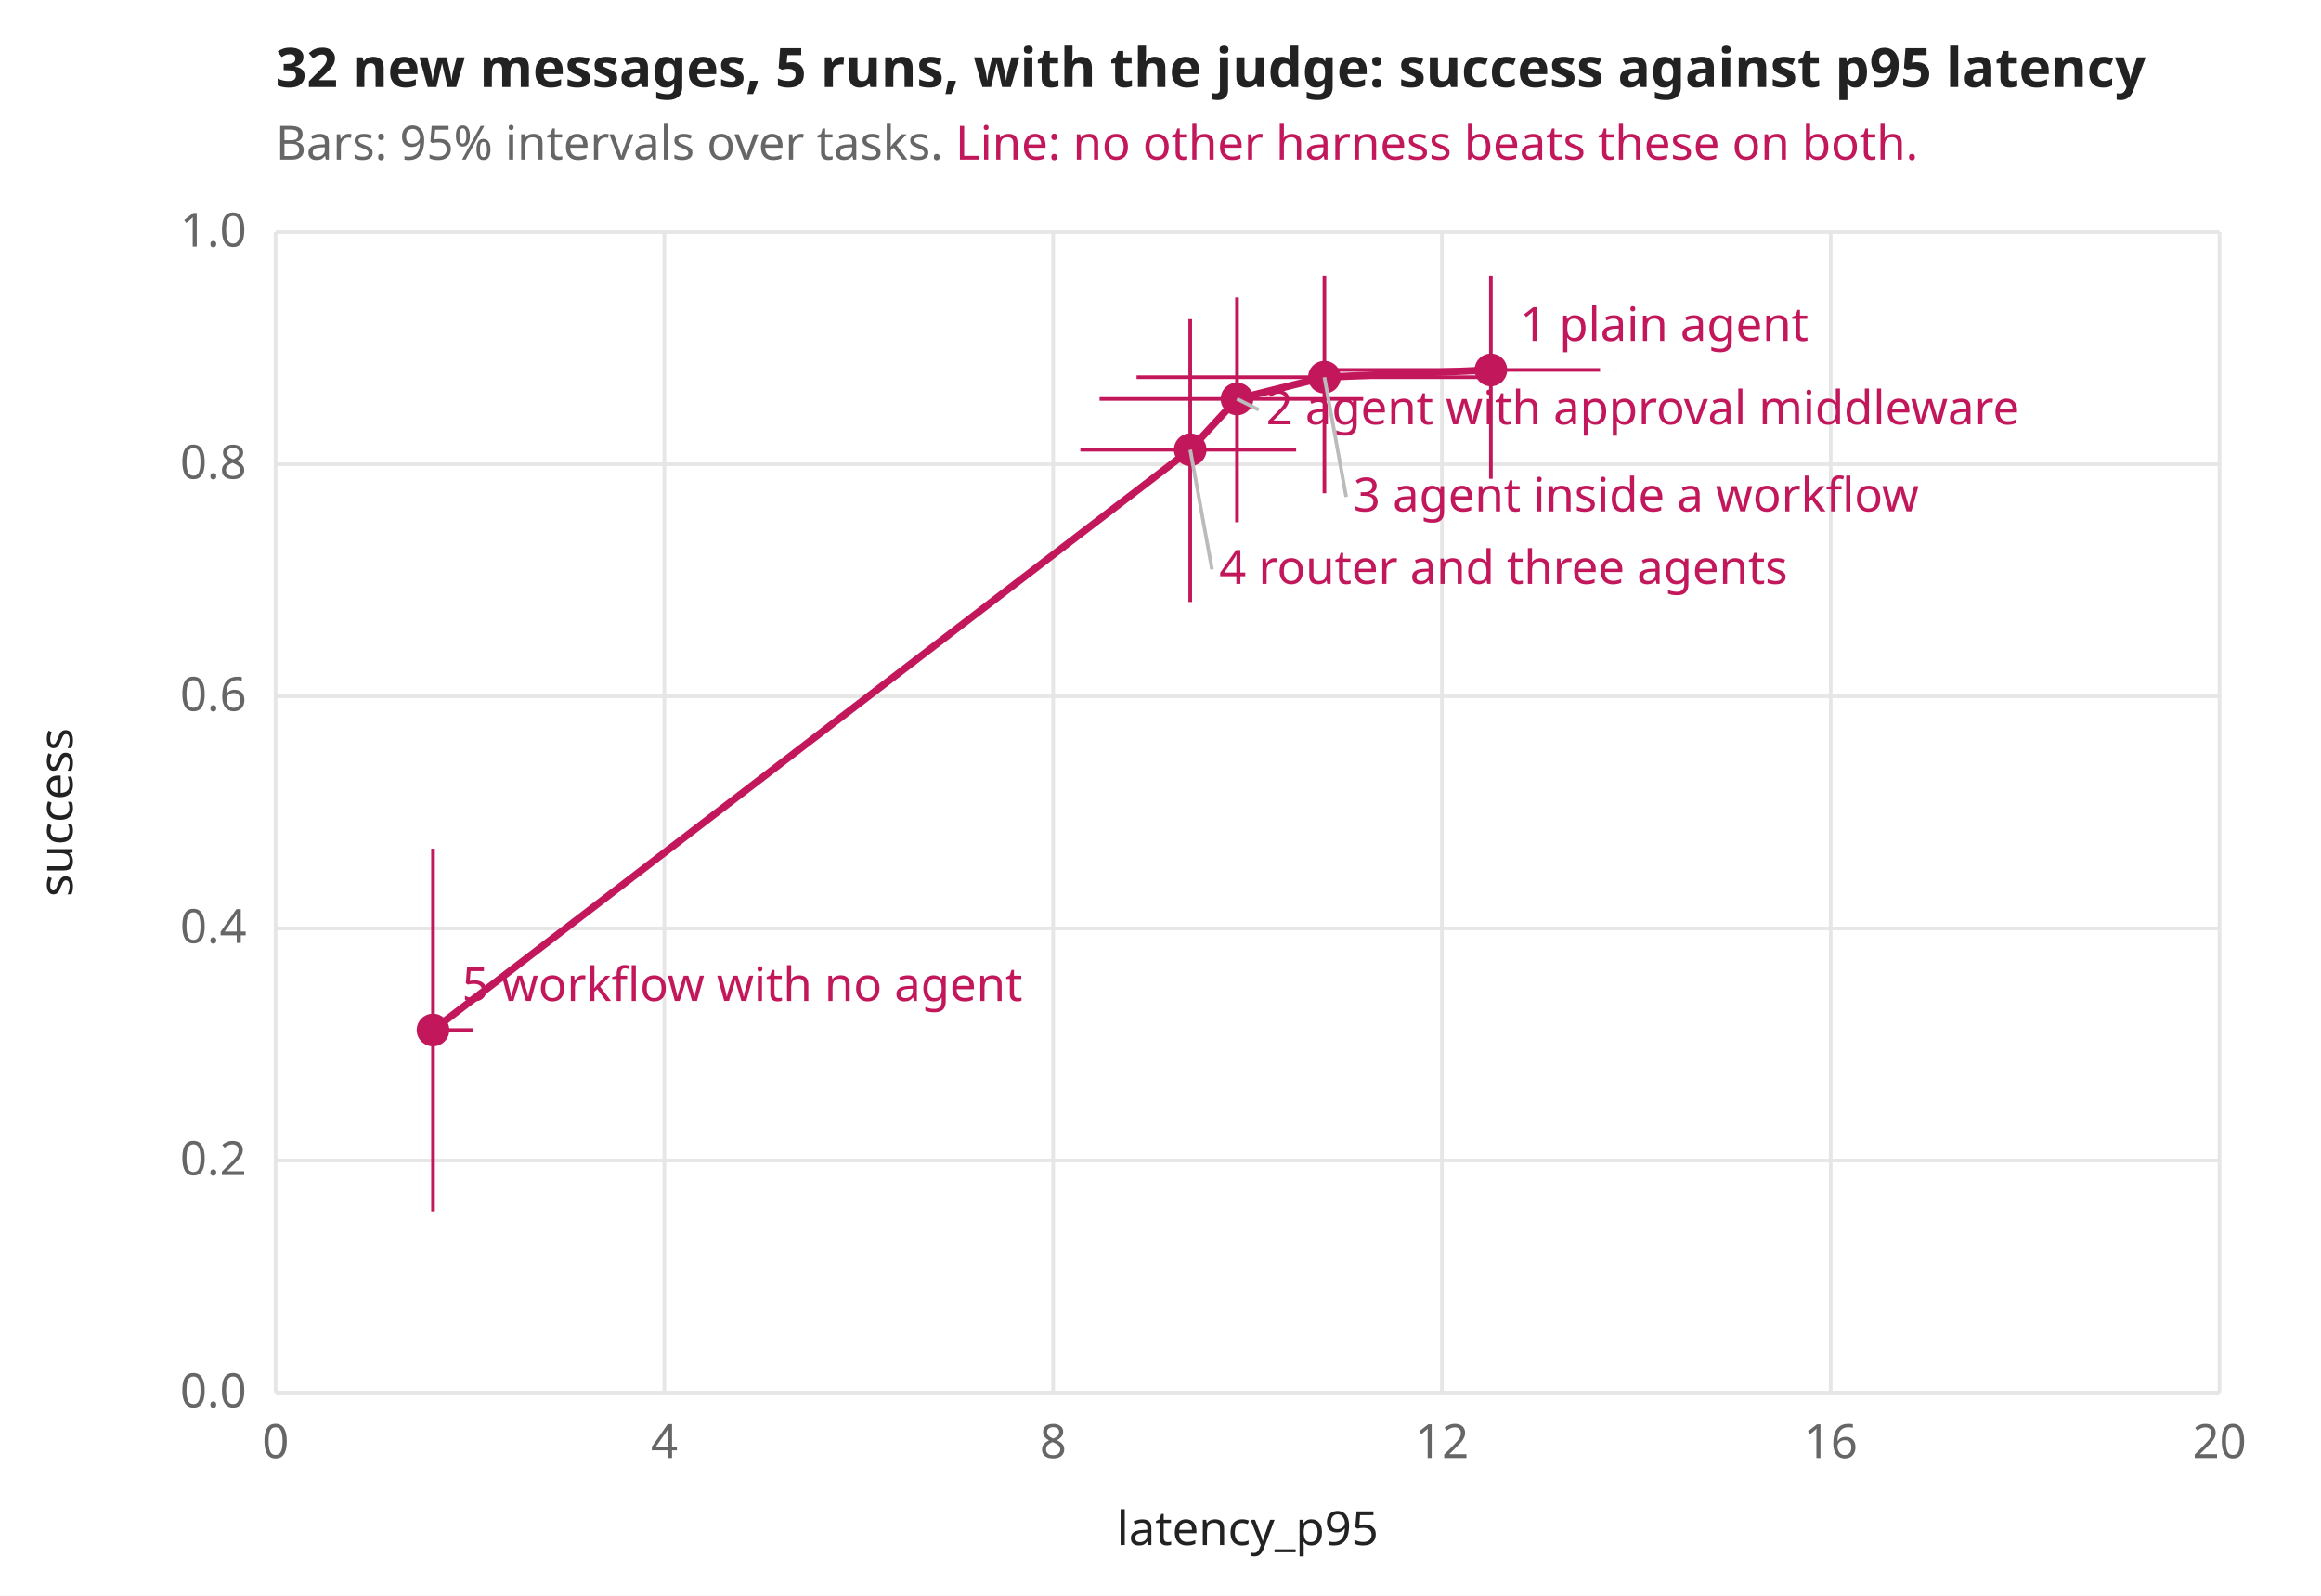
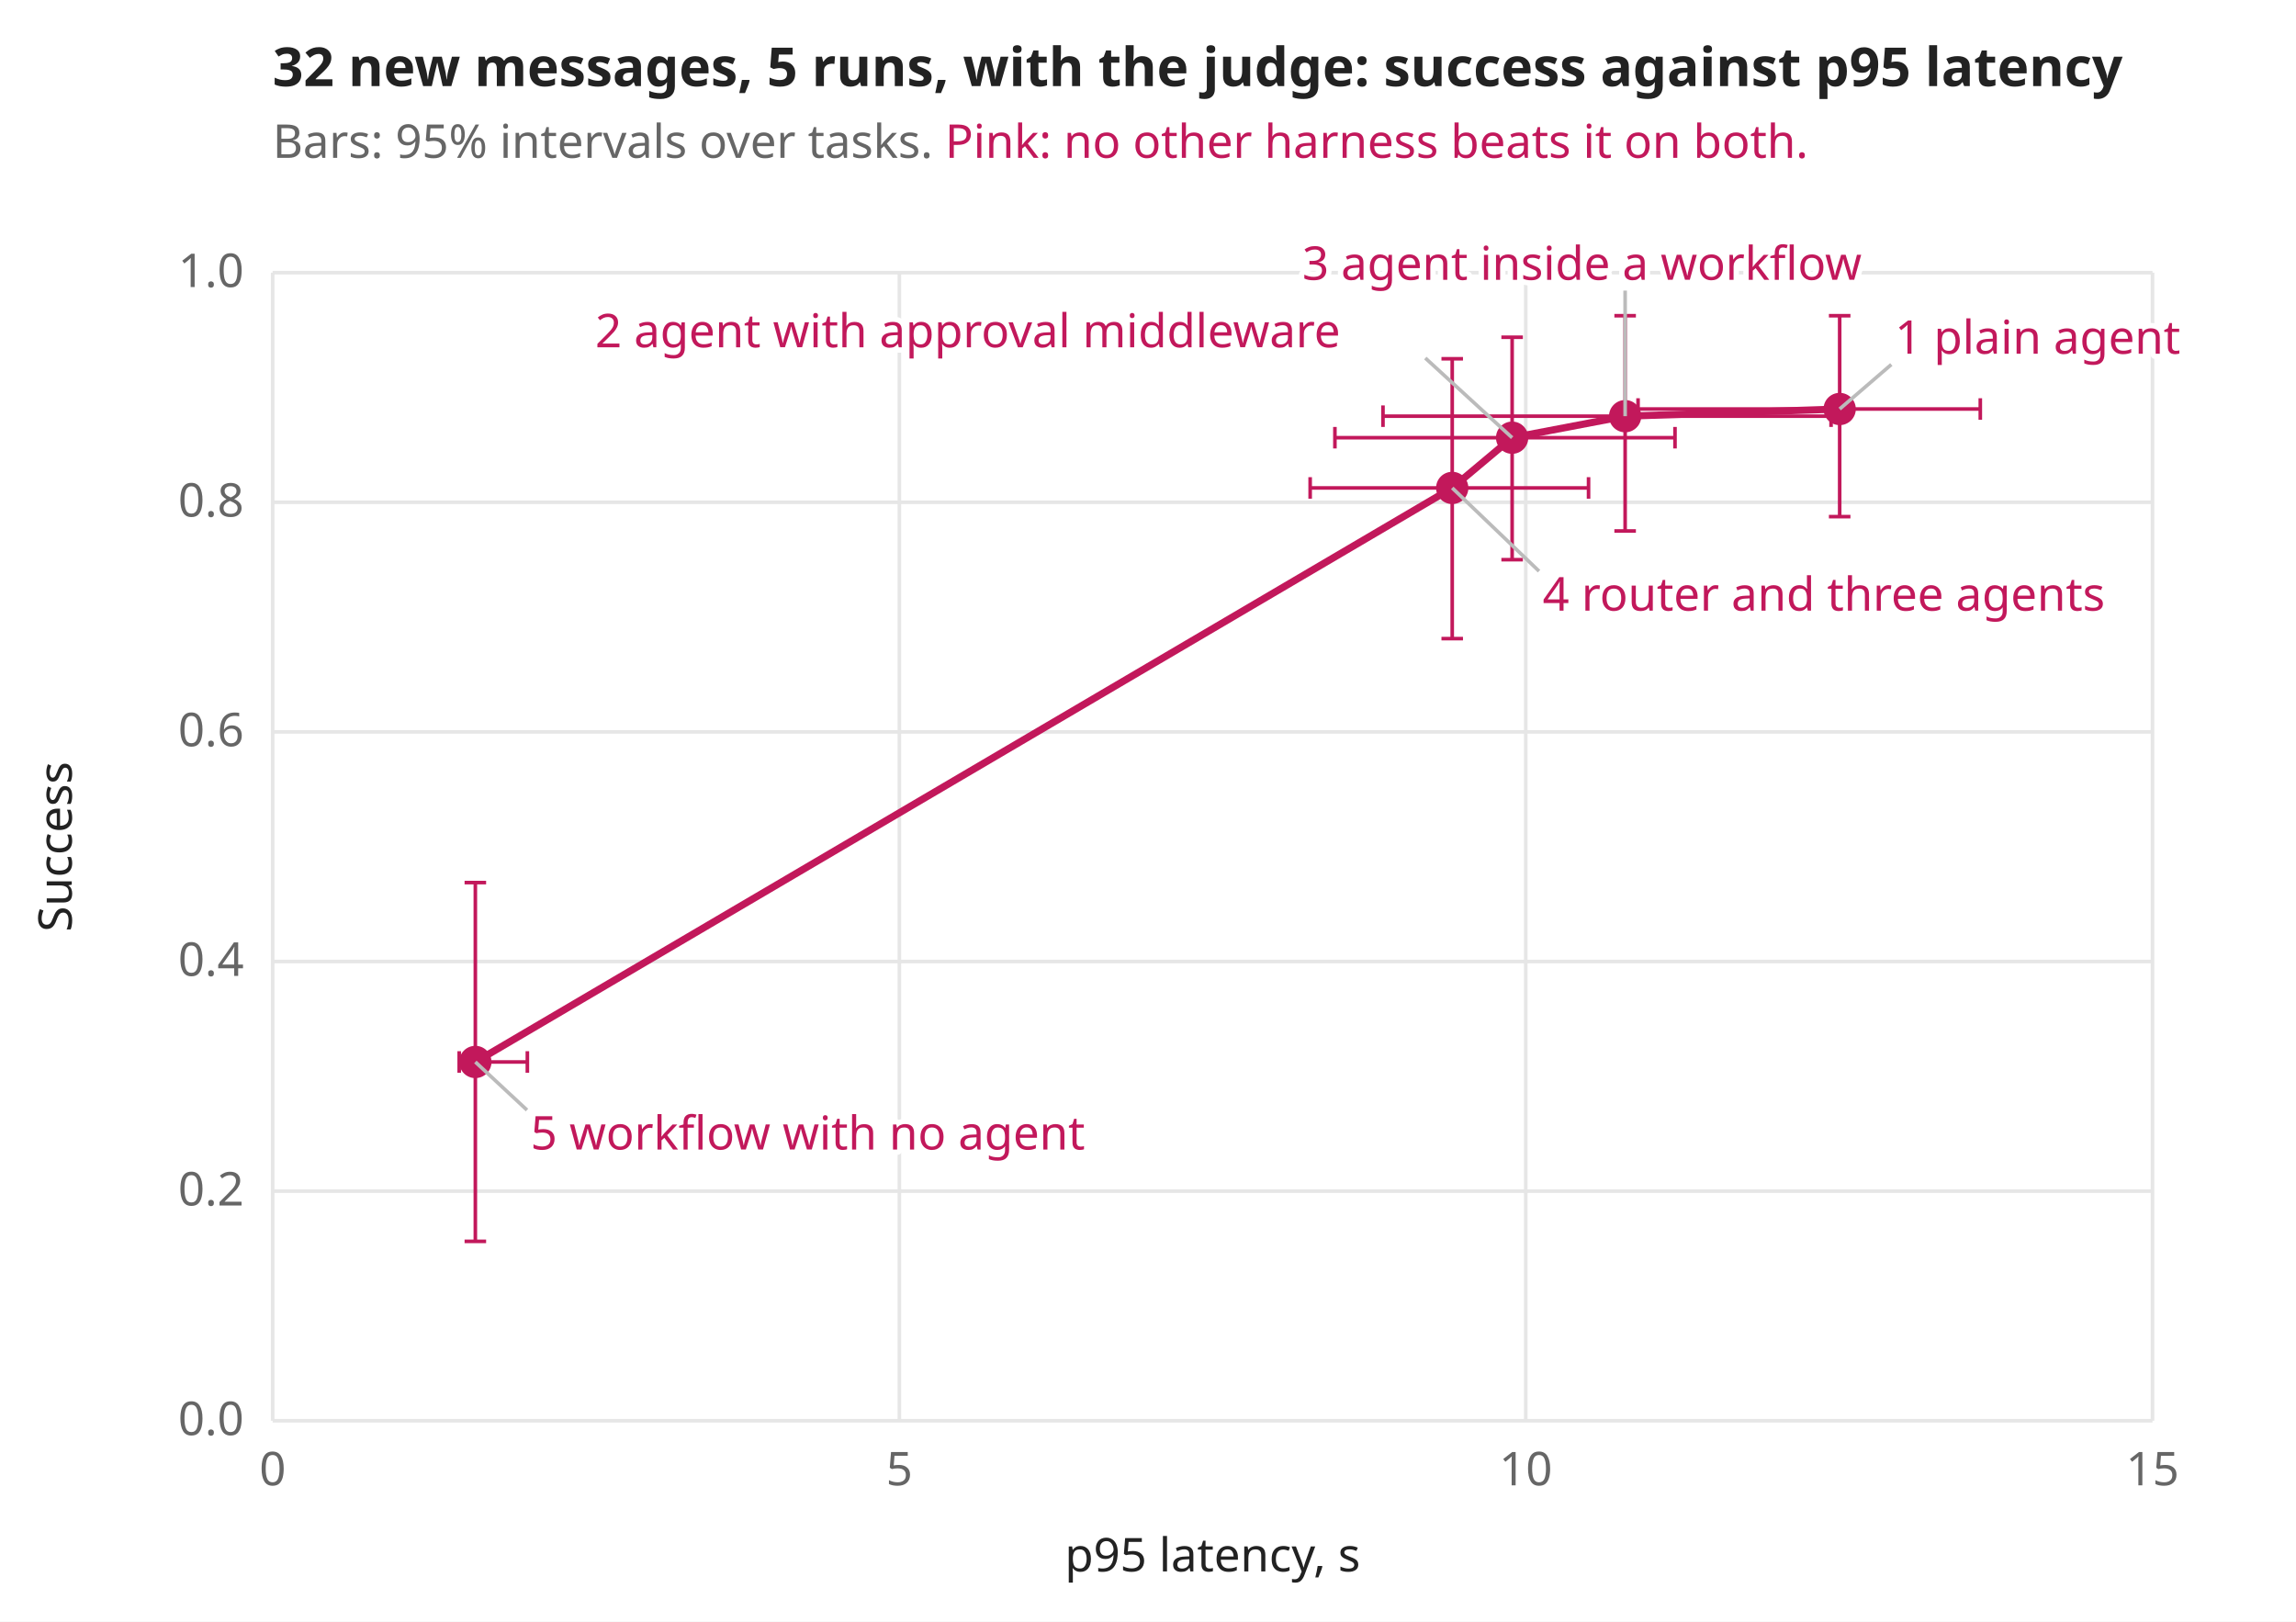
- <svg xmlns="http://www.w3.org/2000/svg" viewBox="0 0 640 440" role="img" font-family="system-ui, sans-serif" font-size="13" fill="#222">
-   <rect width="640" height="440" fill="#fff" />
+ <svg xmlns="http://www.w3.org/2000/svg" viewBox="0 0 640 452" role="img" font-family="system-ui, sans-serif" font-size="13" fill="#222">
+   <style>@media (prefers-color-scheme:dark){svg{fill:#e6edf3}.bg{fill:#0d1117}.mut{fill:#9da7b3}.grid{stroke:#30363d}.off{fill:#c9d1d9}.offl{stroke:#c9d1d9}.hot{fill:#ff6fb6}.hotl{stroke:#ff6fb6}.halo{stroke:#0d1117}}</style>
+   <rect class="bg" width="640" height="452" fill="#fff" />
  <text x="76" y="24" font-size="15" font-weight="600">32 new messages, 5 runs, with the judge: success against p95 latency</text>
-   <text x="76" y="44" fill="#666">Bars: 95% intervals over tasks. <tspan fill="#c2185b">Line: no other harness beats these on both.</tspan>
+   <text x="76" y="44" class="mut" fill="#666">Bars: 95% intervals over tasks. <tspan class="hot" fill="#c2185b">Pink: no other harness beats it on both.</tspan>
  </text>
-   <path d="M76.0 64V384M76 384.0H612" stroke="#e6e6e6" />
-   <text x="76.0" y="402" text-anchor="middle" fill="#666">0</text>
-   <text x="68" y="388.0" text-anchor="end" fill="#666">0.0</text>
-   <path d="M183.2 64V384M76 320.0H612" stroke="#e6e6e6" />
-   <text x="183.2" y="402" text-anchor="middle" fill="#666">4</text>
-   <text x="68" y="324.0" text-anchor="end" fill="#666">0.2</text>
-   <path d="M290.4 64V384M76 256.0H612" stroke="#e6e6e6" />
-   <text x="290.4" y="402" text-anchor="middle" fill="#666">8</text>
-   <text x="68" y="260.0" text-anchor="end" fill="#666">0.4</text>
-   <path d="M397.6 64V384M76 192.0H612" stroke="#e6e6e6" />
-   <text x="397.6" y="402" text-anchor="middle" fill="#666">12</text>
-   <text x="68" y="196.0" text-anchor="end" fill="#666">0.6</text>
-   <path d="M504.8 64V384M76 128.0H612" stroke="#e6e6e6" />
-   <text x="504.8" y="402" text-anchor="middle" fill="#666">16</text>
-   <text x="68" y="132.0" text-anchor="end" fill="#666">0.8</text>
-   <path d="M612.0 64V384M76 64.0H612" stroke="#e6e6e6" />
-   <text x="612.0" y="402" text-anchor="middle" fill="#666">20</text>
-   <text x="68" y="68.0" text-anchor="end" fill="#666">1.0</text>
-   <text x="344.0" y="426" text-anchor="middle">latency_p95</text>
-   <text transform="translate(20 224.0) rotate(-90)" text-anchor="middle">success</text>
-   <polyline fill="none" stroke="#c2185b" stroke-width="2" points="119.4,284.0 328.2,124.0 341.1,110.0 365.2,104.0 411.1,102.0" />
-   <path d="M368.0 102.0H441.2" stroke="#c2185b" />
-   <path d="M411.1 132.0V76.0" stroke="#c2185b" />
-   <circle cx="411.1" cy="102.0" r="4.5" fill="#c2185b" />
-   <text x="419.1" y="94.0" fill="#c2185b">1 plain agent</text>
-   <path d="M303.2 110.0H375.9" stroke="#c2185b" />
-   <path d="M341.1 144.0V82.0" stroke="#c2185b" />
-   <circle cx="341.1" cy="110.0" r="4.5" fill="#c2185b" />
-   <path d="M341.1 110.0L347.1 113.0" stroke="#bbb" />
-   <text x="349.1" y="117.0" fill="#c2185b">2 agent with approval middleware</text>
-   <path d="M313.4 104.0H409.3" stroke="#c2185b" />
-   <path d="M365.2 136.0V76.0" stroke="#c2185b" />
-   <circle cx="365.2" cy="104.0" r="4.5" fill="#c2185b" />
-   <path d="M365.2 104.0L371.2 137.0" stroke="#bbb" />
-   <text x="373.2" y="141.0" fill="#c2185b">3 agent inside a workflow</text>
-   <path d="M297.9 124.0H357.4" stroke="#c2185b" />
-   <path d="M328.2 166.0V88.0" stroke="#c2185b" />
-   <circle cx="328.2" cy="124.0" r="4.5" fill="#c2185b" />
-   <path d="M328.2 124.0L334.2 157.0" stroke="#bbb" />
-   <text x="336.2" y="161.0" fill="#c2185b">4 router and three agents</text>
-   <path d="M115.9 284.0H130.5" stroke="#c2185b" />
-   <path d="M119.4 334.0V234.0" stroke="#c2185b" />
-   <circle cx="119.4" cy="284.0" r="4.5" fill="#c2185b" />
-   <text x="127.4" y="276.0" fill="#c2185b">5 workflow with no agent</text>
+   <path class="grid" d="M76.0 76V396" stroke="#e6e6e6" />
+   <text x="76.0" y="414" text-anchor="middle" class="mut" fill="#666">0</text>
+   <path class="grid" d="M250.7 76V396" stroke="#e6e6e6" />
+   <text x="250.7" y="414" text-anchor="middle" class="mut" fill="#666">5</text>
+   <path class="grid" d="M425.3 76V396" stroke="#e6e6e6" />
+   <text x="425.3" y="414" text-anchor="middle" class="mut" fill="#666">10</text>
+   <path class="grid" d="M600.0 76V396" stroke="#e6e6e6" />
+   <text x="600.0" y="414" text-anchor="middle" class="mut" fill="#666">15</text>
+   <path class="grid" d="M76 396.0H600" stroke="#e6e6e6" />
+   <text x="68" y="400.0" text-anchor="end" class="mut" fill="#666">0.0</text>
+   <path class="grid" d="M76 332.0H600" stroke="#e6e6e6" />
+   <text x="68" y="336.0" text-anchor="end" class="mut" fill="#666">0.2</text>
+   <path class="grid" d="M76 268.0H600" stroke="#e6e6e6" />
+   <text x="68" y="272.0" text-anchor="end" class="mut" fill="#666">0.4</text>
+   <path class="grid" d="M76 204.0H600" stroke="#e6e6e6" />
+   <text x="68" y="208.0" text-anchor="end" class="mut" fill="#666">0.6</text>
+   <path class="grid" d="M76 140.0H600" stroke="#e6e6e6" />
+   <text x="68" y="144.0" text-anchor="end" class="mut" fill="#666">0.8</text>
+   <path class="grid" d="M76 76.0H600" stroke="#e6e6e6" />
+   <text x="68" y="80.0" text-anchor="end" class="mut" fill="#666">1.0</text>
+   <text x="338.0" y="438" text-anchor="middle">p95 latency, s</text>
+   <text transform="translate(20 236.0) rotate(-90)" text-anchor="middle">Success</text>
+   <polyline class="hotl" fill="none" stroke="#c2185b" stroke-width="2" points="132.5,296.0 404.8,136.0 421.5,122.0 453.0,116.0 512.8,114.0" />
+   <path class="hotl" d="M456.6 114.0H552.0M456.6 111.0v6M552.0 111.0v6" stroke="#c2185b" />
+   <path class="hotl" d="M512.8 144.0V88.0M509.8 144.0h6M509.8 88.0h6" stroke="#c2185b" />
+   <circle class="hot" cx="512.8" cy="114.0" r="4.5" fill="#c2185b" />
+   <path class="hotl" d="M372.1 122.0H466.9M372.1 119.0v6M466.9 119.0v6" stroke="#c2185b" />
+   <path class="hotl" d="M421.5 156.0V94.0M418.5 156.0h6M418.5 94.0h6" stroke="#c2185b" />
+   <circle class="hot" cx="421.5" cy="122.0" r="4.5" fill="#c2185b" />
+   <path class="hotl" d="M385.5 116.0H510.4M385.5 113.0v6M510.4 113.0v6" stroke="#c2185b" />
+   <path class="hotl" d="M453.0 148.0V88.0M450.0 148.0h6M450.0 88.0h6" stroke="#c2185b" />
+   <circle class="hot" cx="453.0" cy="116.0" r="4.5" fill="#c2185b" />
+   <path class="hotl" d="M365.2 136.0H442.8M365.2 133.0v6M442.8 133.0v6" stroke="#c2185b" />
+   <path class="hotl" d="M404.8 178.0V100.0M401.8 178.0h6M401.8 100.0h6" stroke="#c2185b" />
+   <circle class="hot" cx="404.8" cy="136.0" r="4.5" fill="#c2185b" />
+   <path class="hotl" d="M128.0 296.0H147.0M128.0 293.0v6M147.0 293.0v6" stroke="#c2185b" />
+   <path class="hotl" d="M132.5 346.0V246.0M129.5 346.0h6M129.5 246.0h6" stroke="#c2185b" />
+   <circle class="hot" cx="132.5" cy="296.0" r="4.5" fill="#c2185b" />
+   <path d="M512.8 114.0L527.2 101.6" stroke="#bbb" />
+   <text class="halo hot" x="528.2" y="98.6" fill="#c2185b" stroke="#fff" stroke-width="3" stroke-linejoin="round" paint-order="stroke">1 plain agent</text>
+   <path d="M421.5 122.0L397.3 99.8" stroke="#bbb" />
+   <text class="halo hot" x="165.9" y="96.8" fill="#c2185b" stroke="#fff" stroke-width="3" stroke-linejoin="round" paint-order="stroke">2 agent with approval middleware</text>
+   <path d="M453.0 116.0L453.0 81.0" stroke="#bbb" />
+   <text class="halo hot" x="363.0" y="78.0" fill="#c2185b" stroke="#fff" stroke-width="3" stroke-linejoin="round" paint-order="stroke">3 agent inside a workflow</text>
+   <path d="M404.8 136.0L429.0 159.2" stroke="#bbb" />
+   <text class="halo hot" x="430.0" y="170.2" fill="#c2185b" stroke="#fff" stroke-width="3" stroke-linejoin="round" paint-order="stroke">4 router and three agents</text>
+   <path d="M132.5 296.0L146.9 309.4" stroke="#bbb" />
+   <text class="halo hot" x="147.9" y="320.4" fill="#c2185b" stroke="#fff" stroke-width="3" stroke-linejoin="round" paint-order="stroke">5 workflow with no agent</text>
</svg>
